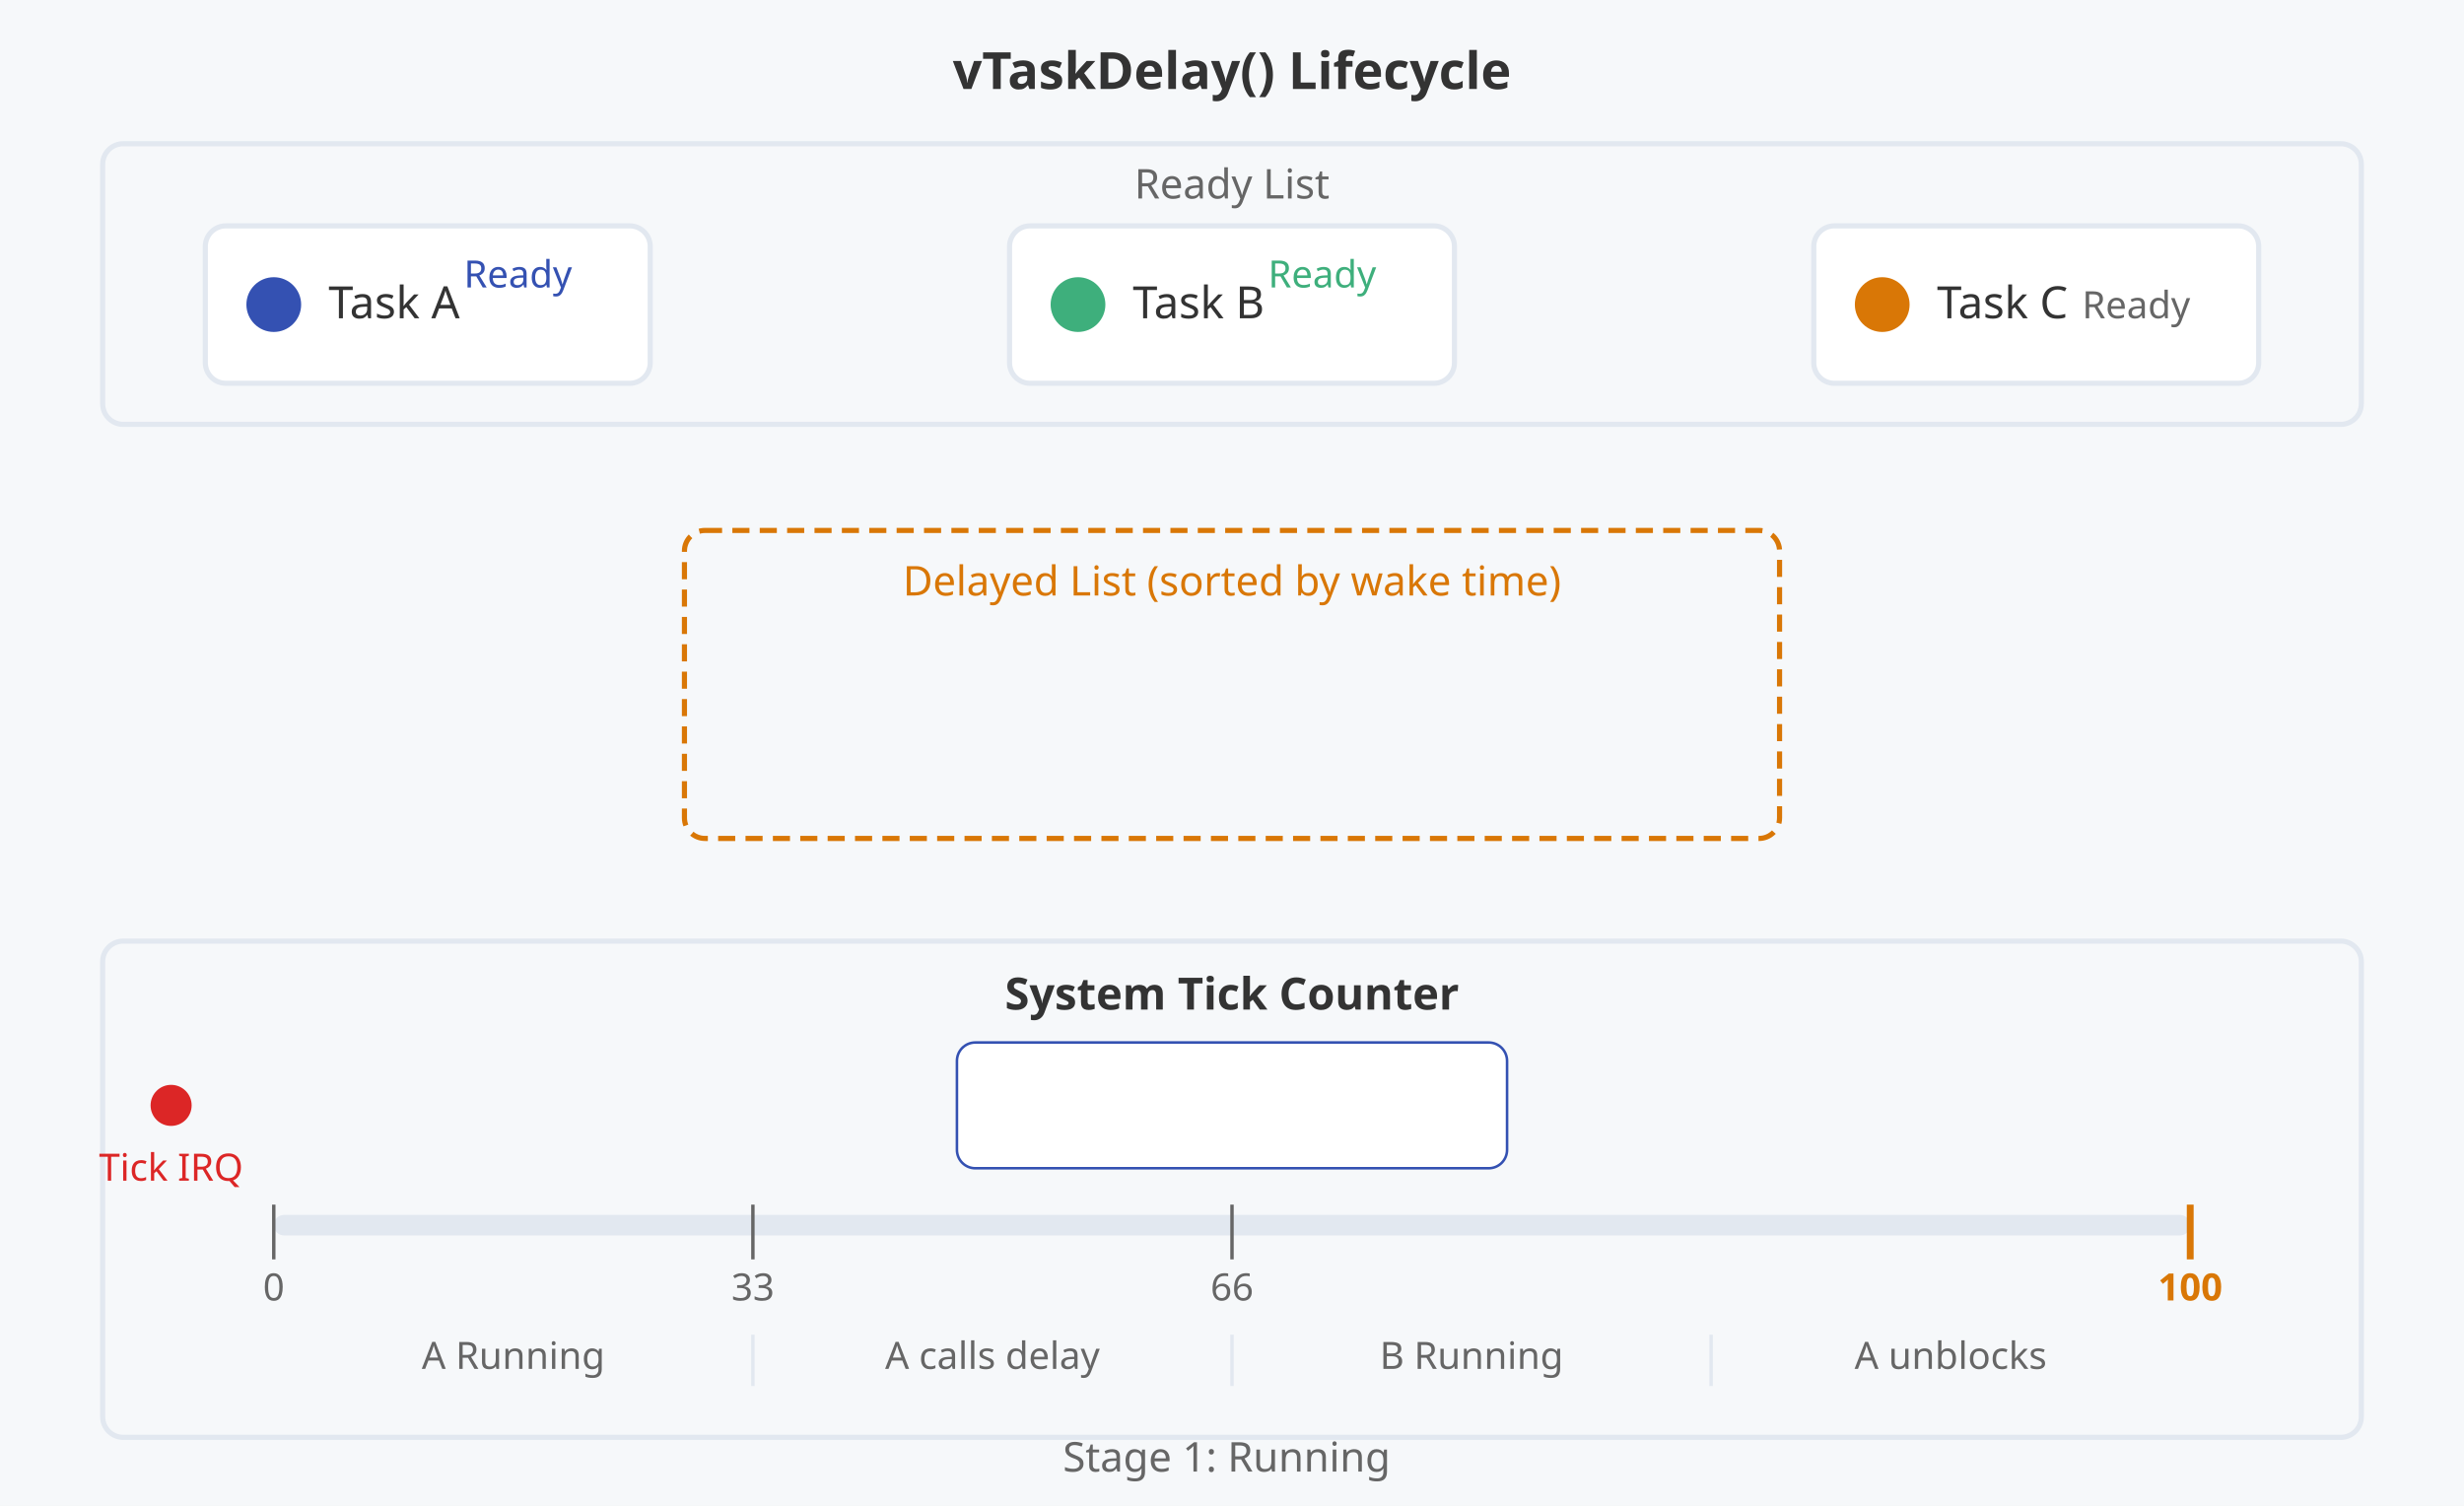
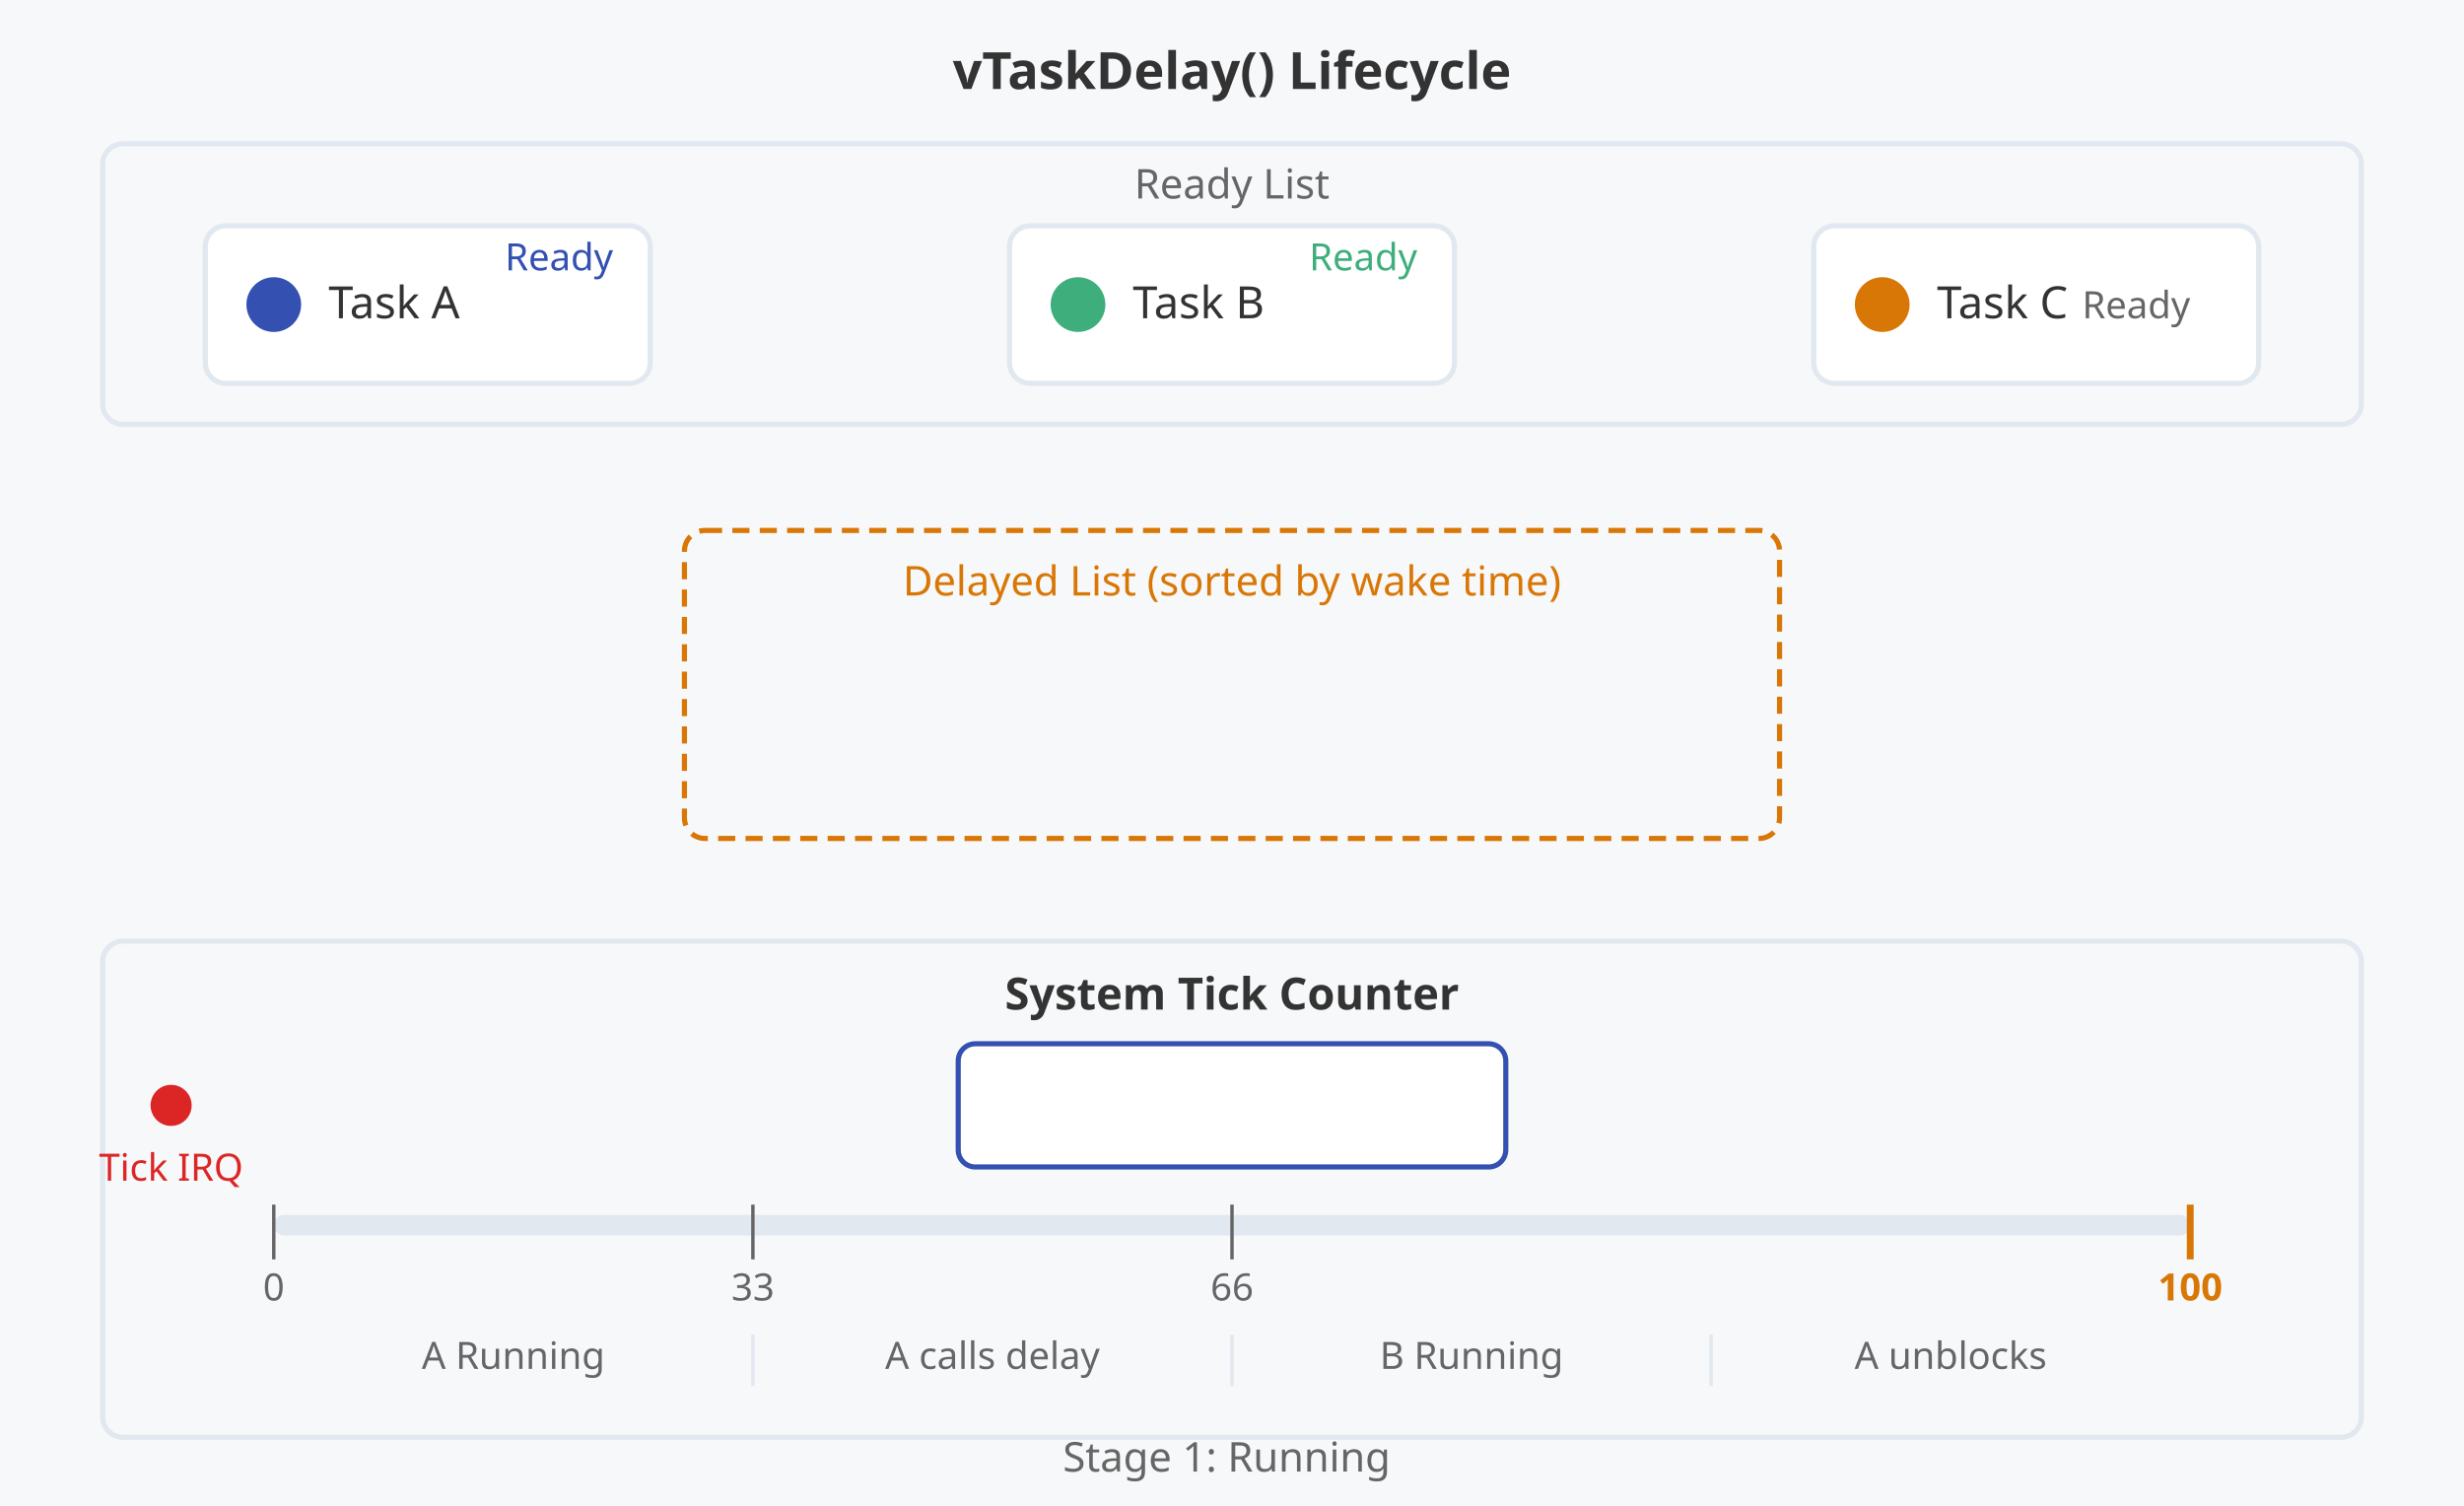
<svg xmlns="http://www.w3.org/2000/svg" viewBox="0 0 720 440">
  <rect width="720" height="440" fill="#f6f8fa" />
  <text x="360" y="26" text-anchor="middle" font-size="15" font-weight="bold" fill="#333" font-family="sans-serif">vTaskDelay() Lifecycle</text>
  <rect x="30" y="42" width="660" height="82" rx="6" fill="none" stroke="#e2e8f0" stroke-width="1.5" />
  <text x="360" y="58" text-anchor="middle" font-size="12" fill="#666" font-family="sans-serif">Ready List</text>
  <g>
    <rect x="60" y="66" width="130" height="46" rx="6" fill="#fff" stroke="#e2e8f0" stroke-width="1.5" />
    <circle cx="80" cy="89" r="8" fill="#3451b2" />
    <text x="96" y="93" font-size="13" fill="#333" font-family="sans-serif">Task A</text>
-     <text x="170" y="84" text-anchor="end" font-size="11" fill="#3451b2" font-family="sans-serif">
+     <text x="182" y="79" text-anchor="end" font-size="11" fill="#3451b2" font-family="sans-serif">
      Ready
      <animate attributeName="opacity" values="1;1;1;1" keyTimes="0;0.25;0.5;1" calcMode="discrete" dur="12s" repeatCount="indefinite" />
    </text>
-     <text x="170" y="100" text-anchor="end" font-size="11" fill="#3eaf7c" font-weight="bold" font-family="sans-serif" opacity="0">
+     <text x="182" y="106" text-anchor="end" font-size="11" fill="#3eaf7c" font-weight="bold" font-family="sans-serif" opacity="0">
      Running
      <animate attributeName="opacity" values="1;0;0;0" keyTimes="0;0.25;0.5;1" calcMode="discrete" dur="12s" repeatCount="indefinite" />
    </text>
  </g>
  <g>
    <rect x="295" y="66" width="130" height="46" rx="6" fill="#fff" stroke="#e2e8f0" stroke-width="1.5" />
    <circle cx="315" cy="89" r="8" fill="#3eaf7c" />
    <text x="331" y="93" font-size="13" fill="#333" font-family="sans-serif">Task B</text>
-     <text x="405" y="84" text-anchor="end" font-size="11" fill="#3eaf7c" font-family="sans-serif">
+     <text x="417" y="79" text-anchor="end" font-size="11" fill="#3eaf7c" font-family="sans-serif">
      Ready
      <animate attributeName="opacity" values="1;1;0;1" keyTimes="0;0.25;0.5;1" calcMode="discrete" dur="12s" repeatCount="indefinite" />
    </text>
-     <text x="405" y="100" text-anchor="end" font-size="11" fill="#3eaf7c" font-weight="bold" font-family="sans-serif" opacity="0">
+     <text x="417" y="106" text-anchor="end" font-size="11" fill="#3eaf7c" font-weight="bold" font-family="sans-serif" opacity="0">
      Running
      <animate attributeName="opacity" values="0;0;1;0" keyTimes="0;0.25;0.5;1" calcMode="discrete" dur="12s" repeatCount="indefinite" />
    </text>
  </g>
  <g>
    <rect x="530" y="66" width="130" height="46" rx="6" fill="#fff" stroke="#e2e8f0" stroke-width="1.5" />
    <circle cx="550" cy="89" r="8" fill="#d97706" />
    <text x="566" y="93" font-size="13" fill="#333" font-family="sans-serif">Task C</text>
    <text x="640" y="93" text-anchor="end" font-size="11" fill="#666" font-family="sans-serif">Ready</text>
  </g>
  <circle cx="80" cy="89" r="14" fill="none" stroke="#3451b2" stroke-width="2" opacity="0">
    <animate attributeName="opacity" values="1;0;0;0" keyTimes="0;0.25;0.5;1" calcMode="discrete" dur="12s" repeatCount="indefinite" />
    <animate attributeName="r" values="12;18;12" keyTimes="0;0.5;1" calcMode="linear" dur="1.5s" repeatCount="indefinite" />
  </circle>
  <circle cx="315" cy="89" r="14" fill="none" stroke="#3eaf7c" stroke-width="2" opacity="0">
    <animate attributeName="opacity" values="0;0;1;0" keyTimes="0;0.25;0.5;1" calcMode="discrete" dur="12s" repeatCount="indefinite" />
    <animate attributeName="r" values="12;18;12" keyTimes="0;0.5;1" calcMode="linear" dur="1.5s" repeatCount="indefinite" />
  </circle>
  <rect x="200" y="155" width="320" height="90" rx="6" fill="none" stroke="#d97706" stroke-width="1.5" stroke-dasharray="5 3" />
  <text x="360" y="174" text-anchor="middle" font-size="12" fill="#d97706" font-family="sans-serif">Delayed List (sorted by wake time)</text>
  <g opacity="0">
    <animate attributeName="opacity" values="0;1;1;0" keyTimes="0;0.25;0.5;1" calcMode="discrete" dur="12s" repeatCount="indefinite" />
    <rect x="240" y="185" width="240" height="44" rx="5" fill="#fff" stroke="#d97706" stroke-width="1.5" />
    <circle cx="262" cy="207" r="8" fill="#3451b2" />
    <text x="278" y="211" font-size="13" fill="#333" font-family="sans-serif">Task A</text>
    <text x="340" y="211" font-size="12" fill="#d97706" font-family="sans-serif">wake @ tick 100</text>
  </g>
  <g opacity="0">
    <animate attributeName="opacity" values="0;1;0;0" keyTimes="0;0.25;0.5;1" calcMode="discrete" dur="12s" repeatCount="indefinite" />
    <line x1="125" y1="112" x2="290" y2="182" stroke="#d97706" stroke-width="2" />
    <polygon points="290,182 280,174 283,186" fill="#d97706" />
    <rect x="130" y="130" width="140" height="20" rx="3" fill="#f6f8fa" stroke="none" />
    <text x="200" y="144" text-anchor="middle" font-size="11" fill="#d97706" font-family="sans-serif">vTaskDelay(100)</text>
  </g>
  <g opacity="0">
    <animate attributeName="opacity" values="0;0;0;1;0" keyTimes="0;0.25;0.5;0.75;1" calcMode="discrete" dur="12s" repeatCount="indefinite" />
    <line x1="420" y1="182" x2="170" y2="112" stroke="#3eaf7c" stroke-width="2" />
    <polygon points="170,112 180,120 177,108" fill="#3eaf7c" />
    <rect x="260" y="130" width="120" height="20" rx="3" fill="#f6f8fa" stroke="none" />
    <text x="320" y="144" text-anchor="middle" font-size="11" fill="#3eaf7c" font-family="sans-serif">Delay expired!</text>
  </g>
  <g opacity="0">
    <animate attributeName="opacity" values="0;0;1;0" keyTimes="0;0.25;0.5;1" calcMode="discrete" dur="12s" repeatCount="indefinite" />
    <path d="M 360 60 Q 360 42 360 60" fill="none" stroke="#3eaf7c" stroke-width="1.5" />
    <text x="360" y="38" text-anchor="middle" font-size="11" fill="#3eaf7c" font-family="sans-serif">Scheduler picks Task B</text>
  </g>
  <rect x="30" y="275" width="660" height="145" rx="6" fill="none" stroke="#e2e8f0" stroke-width="1.5" />
  <text x="360" y="295" text-anchor="middle" font-size="13" font-weight="bold" fill="#333" font-family="sans-serif">System Tick Counter</text>
  <rect x="280" y="305" width="160" height="36" rx="5" fill="#fff" stroke="#3451b2" stroke-width="1.5" />
-   <text x="360" y="329" text-anchor="middle" font-size="18" font-weight="bold" fill="#3451b2" font-family="monospace">
-     Tick: 000
-     <animate attributeName="opacity" values="1;1;1;1" keyTimes="0;0.25;0.5;1" calcMode="discrete" dur="12s" repeatCount="indefinite" />
-   </text>
-   <rect x="280" y="305" width="160" height="36" rx="5" fill="#fff" stroke="none" />
  <text x="360" y="329" text-anchor="middle" font-size="18" font-weight="bold" fill="#3451b2" font-family="monospace" opacity="0">
    Tick: 000
    <animate attributeName="opacity" values="1;0;0;0" keyTimes="0;0.25;0.5;1" calcMode="discrete" dur="12s" repeatCount="indefinite" />
  </text>
  <text x="360" y="329" text-anchor="middle" font-size="18" font-weight="bold" fill="#d97706" font-family="monospace" opacity="0">
    Tick: 033
    <animate attributeName="opacity" values="0;1;0;0" keyTimes="0;0.25;0.5;1" calcMode="discrete" dur="12s" repeatCount="indefinite" />
  </text>
  <text x="360" y="329" text-anchor="middle" font-size="18" font-weight="bold" fill="#3451b2" font-family="monospace" opacity="0">
    Tick: 066
-     <animate attributeName="opacity" values="0;0;1;0" keyTimes="0;0.25;0.5;1" calcMode="discrete" dur="12s" repeatCount="indefinite" />
+     <animate attributeName="opacity" values="0;0;1;0;0" keyTimes="0;0.25;0.5;0.75;1" calcMode="discrete" dur="12s" repeatCount="indefinite" />
  </text>
  <text x="360" y="329" text-anchor="middle" font-size="18" font-weight="bold" fill="#3eaf7c" font-family="monospace" opacity="0">
    Tick: 100
-     <animate attributeName="opacity" values="0;0;1;0" keyTimes="0;0.25;0.5;1" calcMode="discrete" dur="12s" repeatCount="indefinite" />
+     <animate attributeName="opacity" values="0;0;0;1;1" keyTimes="0;0.25;0.5;0.75;1" calcMode="discrete" dur="12s" repeatCount="indefinite" />
  </text>
  <rect x="80" y="355" width="560" height="6" rx="3" fill="#e2e8f0" />
  <rect x="80" y="355" width="0" height="6" rx="3" fill="#3451b2">
    <animate attributeName="width" values="0;140;280;560" keyTimes="0;0.25;0.5;1" calcMode="discrete" dur="12s" repeatCount="indefinite" />
  </rect>
  <line x1="80" y1="352" x2="80" y2="368" stroke="#666" stroke-width="1" />
  <text x="80" y="380" text-anchor="middle" font-size="11" fill="#666" font-family="sans-serif">0</text>
  <line x1="220" y1="352" x2="220" y2="368" stroke="#666" stroke-width="1" />
  <text x="220" y="380" text-anchor="middle" font-size="11" fill="#666" font-family="sans-serif">33</text>
  <line x1="360" y1="352" x2="360" y2="368" stroke="#666" stroke-width="1" />
  <text x="360" y="380" text-anchor="middle" font-size="11" fill="#666" font-family="sans-serif">66</text>
  <line x1="640" y1="352" x2="640" y2="368" stroke="#d97706" stroke-width="2" />
  <text x="640" y="380" text-anchor="middle" font-size="11" font-weight="bold" fill="#d97706" font-family="sans-serif">100</text>
  <text x="150" y="400" text-anchor="middle" font-size="11" fill="#666" font-family="sans-serif">A Running</text>
  <text x="290" y="400" text-anchor="middle" font-size="11" fill="#666" font-family="sans-serif">A calls delay</text>
  <text x="430" y="400" text-anchor="middle" font-size="11" fill="#666" font-family="sans-serif">B Running</text>
  <text x="570" y="400" text-anchor="middle" font-size="11" fill="#666" font-family="sans-serif">A unblocks</text>
  <line x1="220" y1="390" x2="220" y2="405" stroke="#e2e8f0" stroke-width="1" />
  <line x1="360" y1="390" x2="360" y2="405" stroke="#e2e8f0" stroke-width="1" />
  <line x1="500" y1="390" x2="500" y2="405" stroke="#e2e8f0" stroke-width="1" />
  <circle cx="50" cy="323" r="6" fill="#dc2626">
    <animate attributeName="r" values="4;8;4" keyTimes="0;0.5;1" calcMode="linear" dur="3s" repeatCount="indefinite" />
    <animate attributeName="opacity" values="1;0.4;1" keyTimes="0;0.5;1" calcMode="linear" dur="3s" repeatCount="indefinite" />
  </circle>
  <text x="50" y="345" text-anchor="middle" font-size="11" fill="#dc2626" font-family="sans-serif">Tick IRQ</text>
  <rect x="30" y="415" width="660" height="20" rx="3" fill="none" stroke="none" />
  <text x="360" y="430" text-anchor="middle" font-size="12" fill="#666" font-family="sans-serif">
    Stage 1: Running
    <animate attributeName="opacity" values="1;0;0;0" keyTimes="0;0.25;0.5;1" calcMode="discrete" dur="12s" repeatCount="indefinite" />
  </text>
  <text x="360" y="430" text-anchor="middle" font-size="12" fill="#666" font-family="sans-serif" opacity="0">
    Stage 2: vTaskDelay(100) - moved to Delayed list
    <animate attributeName="opacity" values="0;1;0;0" keyTimes="0;0.25;0.5;1" calcMode="discrete" dur="12s" repeatCount="indefinite" />
  </text>
  <text x="360" y="430" text-anchor="middle" font-size="12" fill="#666" font-family="sans-serif" opacity="0">
    Stage 3: Scheduler runs Task B, tick IRQ counting
-     <animate attributeName="opacity" values="0;0;1;0" keyTimes="0;0.25;0.5;1" calcMode="discrete" dur="12s" repeatCount="indefinite" />
+     <animate attributeName="opacity" values="0;0;1;0;0" keyTimes="0;0.25;0.5;0.75;1" calcMode="discrete" dur="12s" repeatCount="indefinite" />
  </text>
  <text x="360" y="430" text-anchor="middle" font-size="12" fill="#666" font-family="sans-serif" opacity="0">
    Stage 4: Tick=100, Task A unblocked back to Ready
-     <animate attributeName="opacity" values="0;0;1;0" keyTimes="0;0.25;0.5;1" calcMode="discrete" dur="12s" repeatCount="indefinite" />
+     <animate attributeName="opacity" values="0;0;0;1;1" keyTimes="0;0.25;0.5;0.75;1" calcMode="discrete" dur="12s" repeatCount="indefinite" />
  </text>
</svg>
